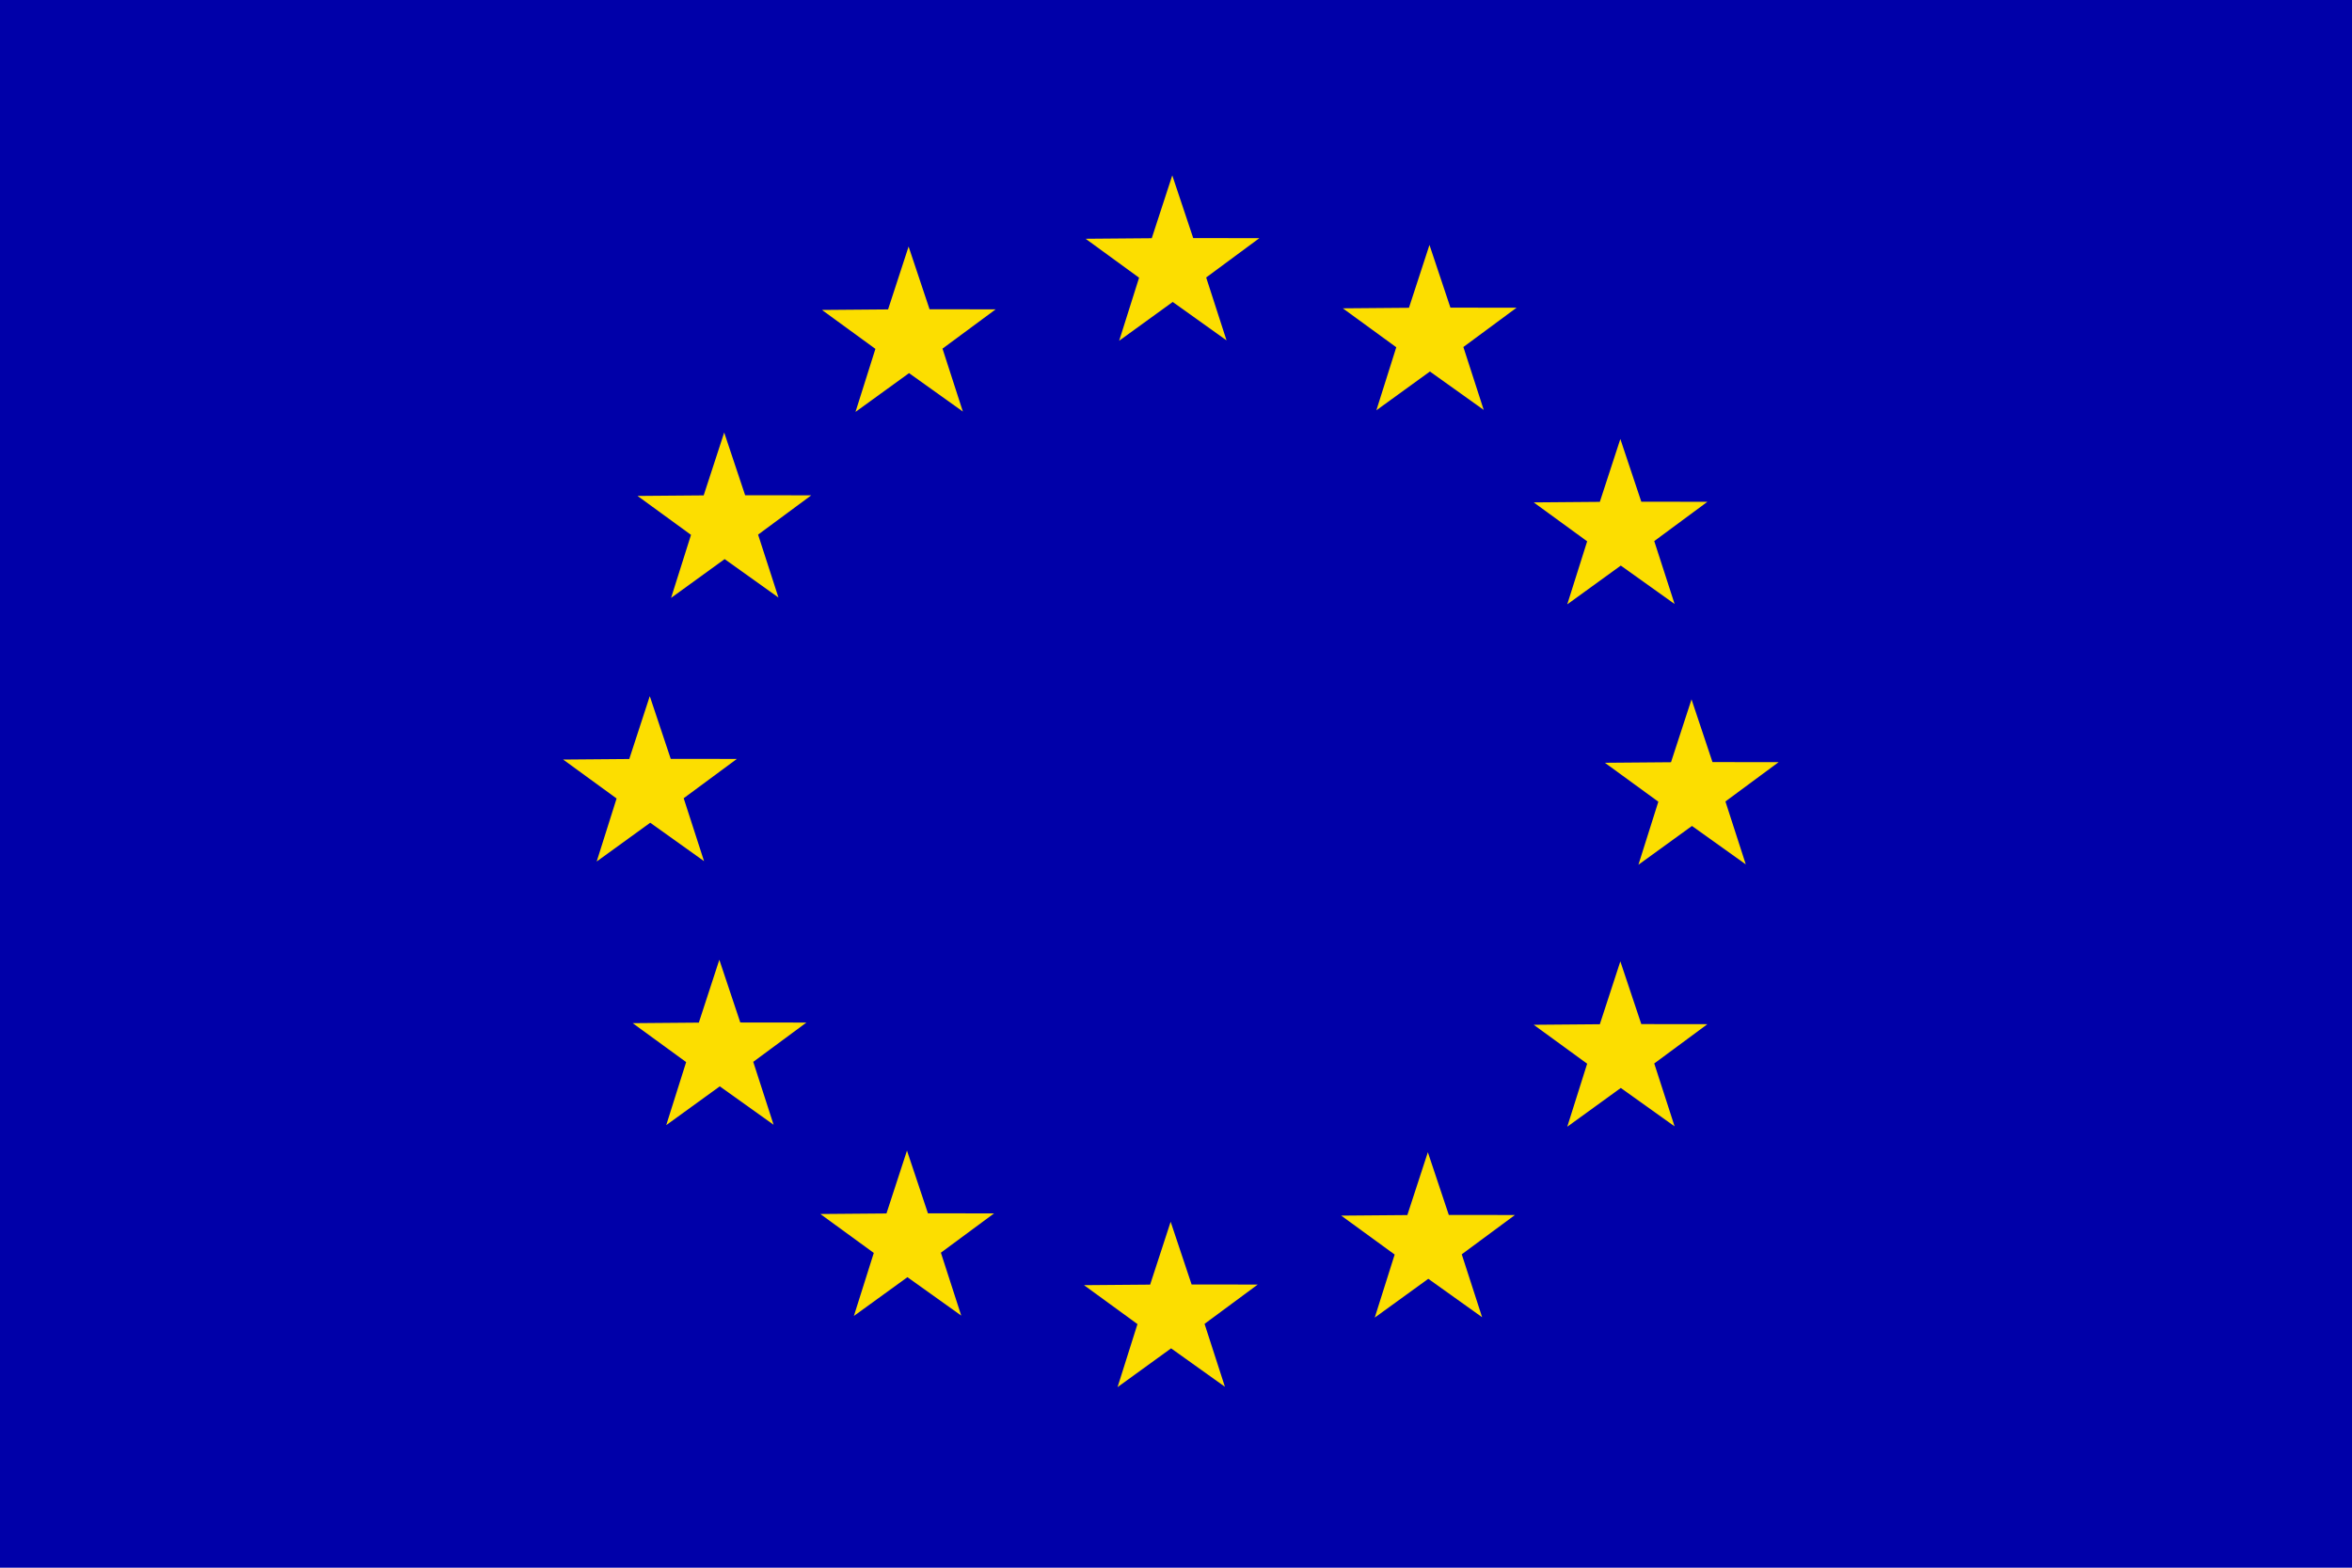
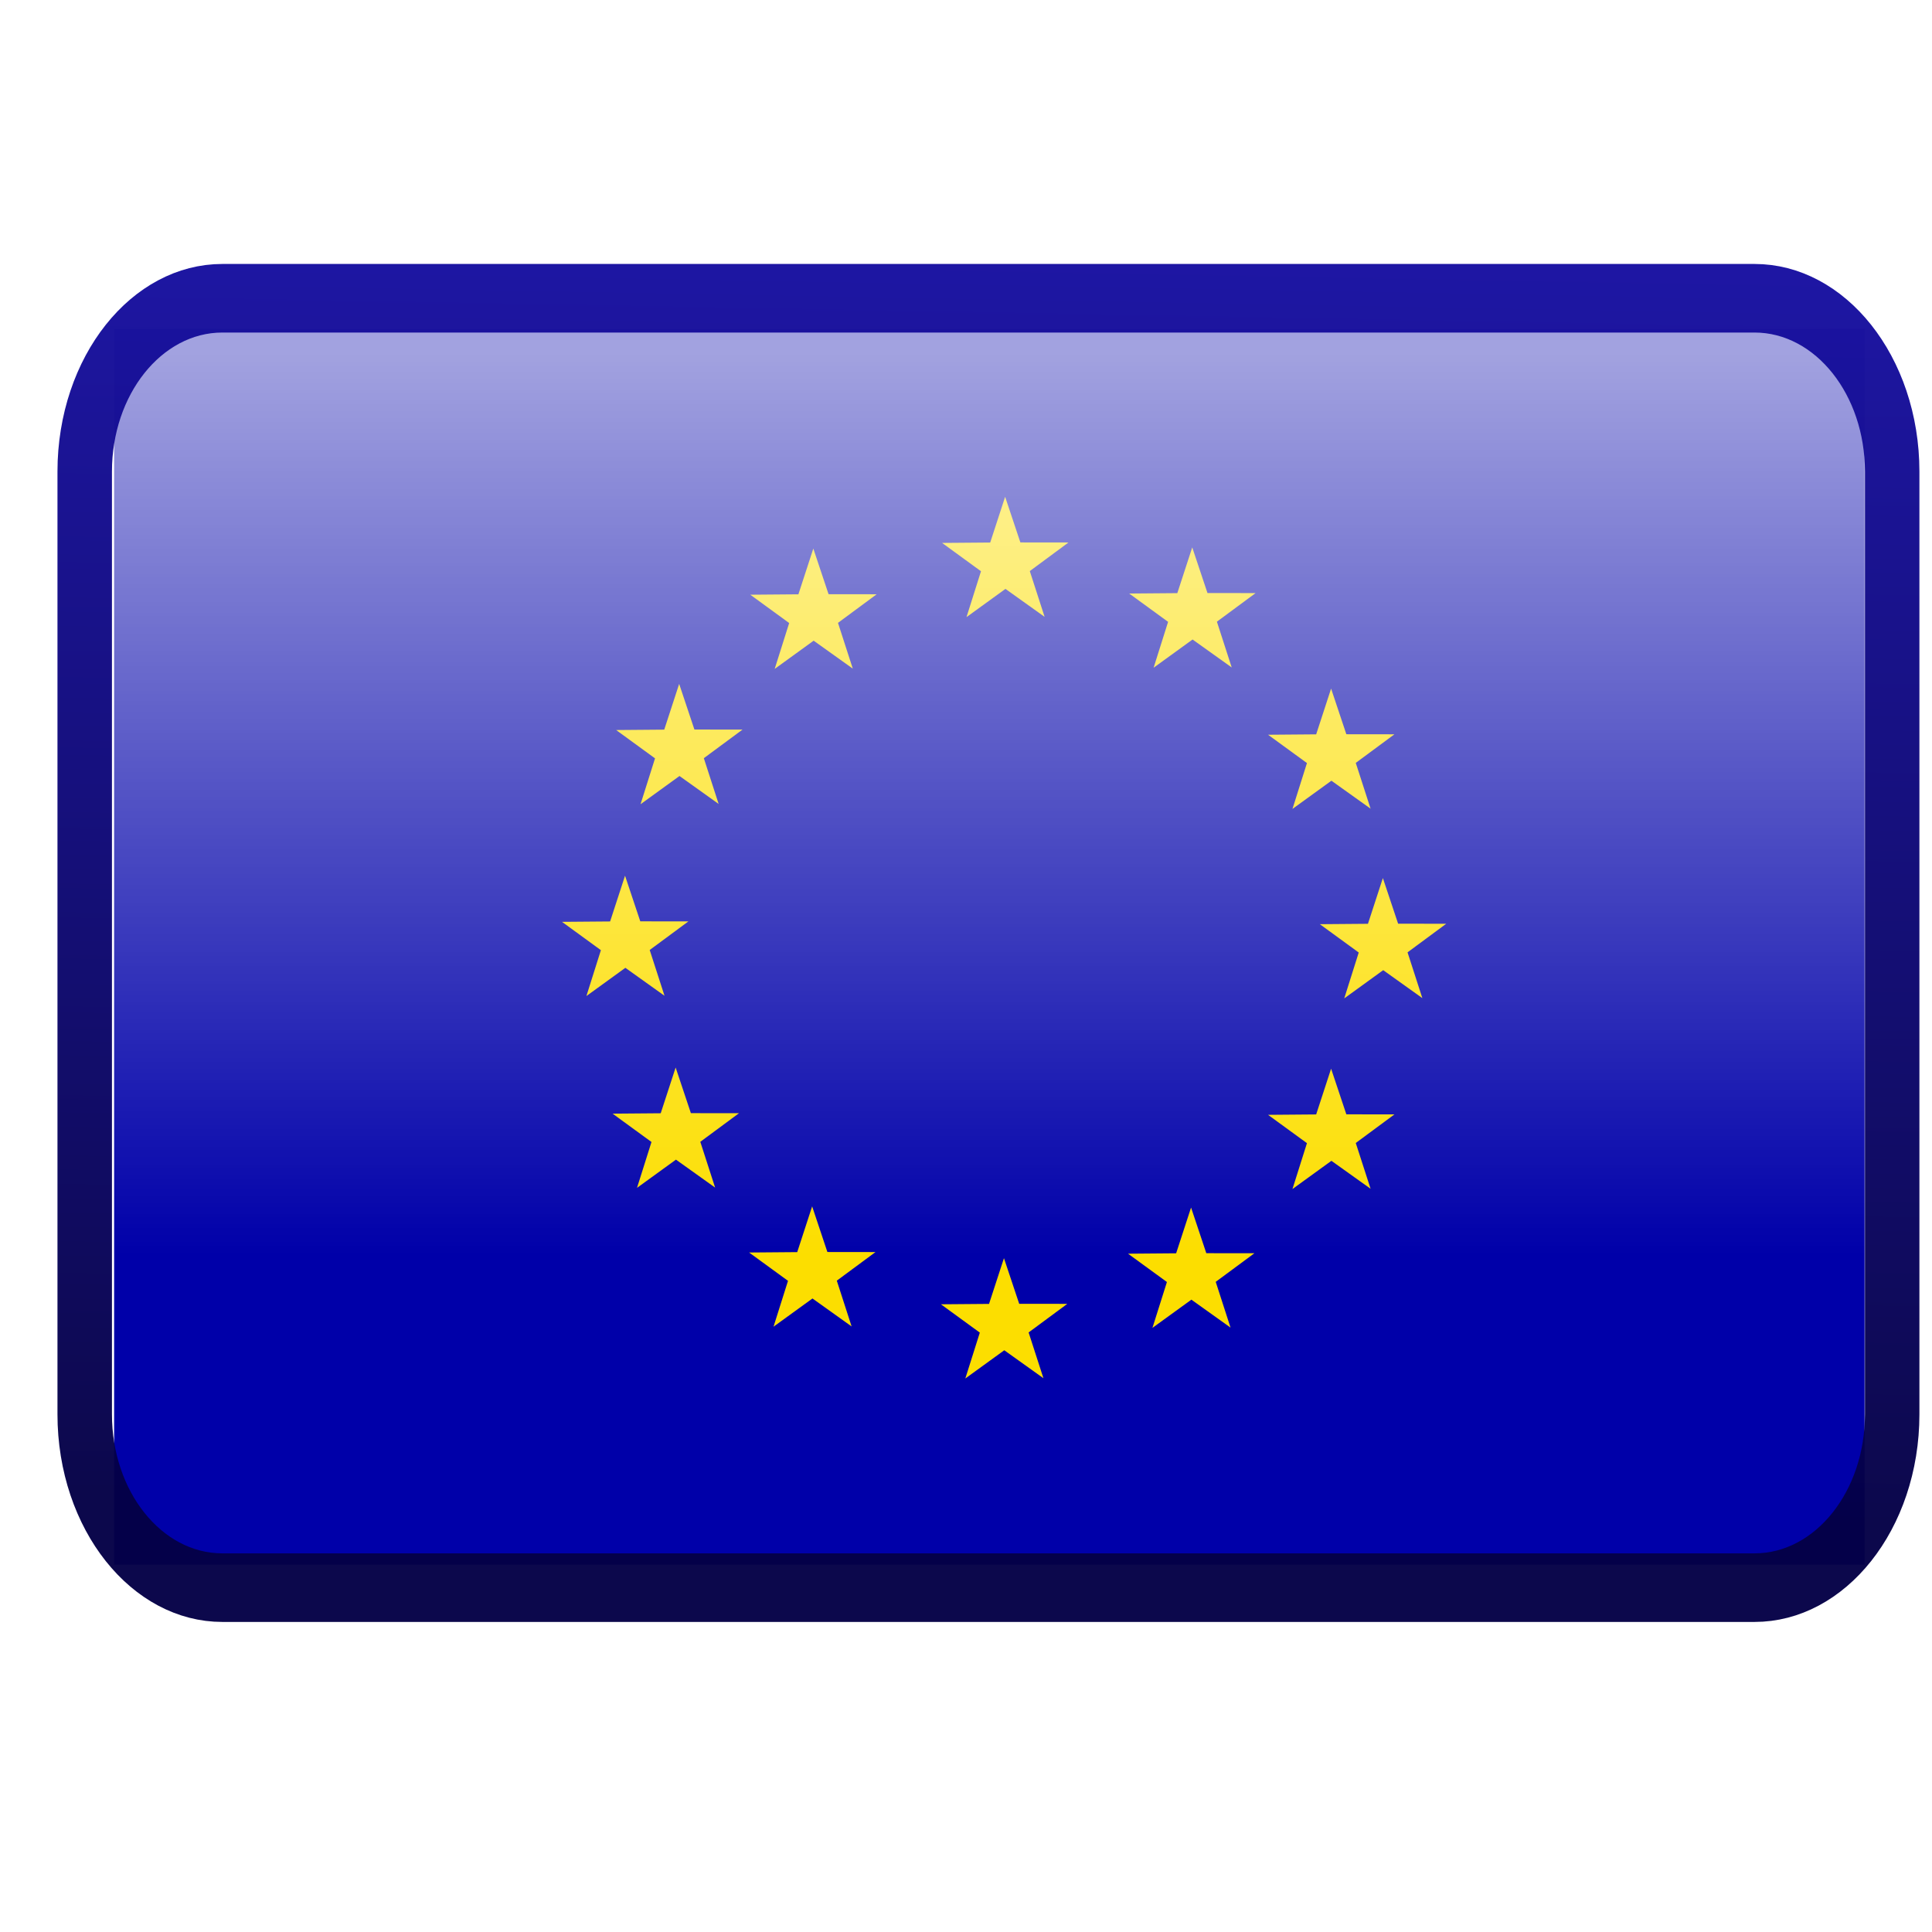
- <svg xmlns="http://www.w3.org/2000/svg" height="708.661" id="svg378" version="1" width="1062.99" x="0" y="0">
-   <defs id="defs380" />
-   <rect height="708.661" id="rect171" style="font-size:12;fill:#0000a9;fill-rule:evenodd;stroke-width:1pt;" width="1062.99" x="0" y="0" />
-   <polygon id="polygon147" points="266.186,534.45 255.778,527.018 245.421,534.523 249.273,522.327 238.935,514.796 251.725,514.691 255.692,502.532 259.744,514.663 272.534,514.679 262.249,522.281 266.186,534.45 " style="font-size:12;fill:#fcde00;fill-rule:evenodd;stroke-width:0.524;" transform="matrix(2.33688,0,0,2.33688,-67.7124,-1095.08)" />
-   <polygon id="polygon160" points="266.186,534.45 255.778,527.018 245.421,534.523 249.273,522.327 238.935,514.796 251.725,514.691 255.692,502.532 259.744,514.663 272.534,514.679 262.249,522.281 266.186,534.45 " style="font-size:12;fill:#fcde00;fill-rule:evenodd;stroke-width:0.524;" transform="matrix(2.33688,0,0,2.33688,-186.879,-1062.91)" />
-   <polygon id="polygon161" points="266.186,534.45 255.778,527.018 245.421,534.523 249.273,522.327 238.935,514.796 251.725,514.691 255.692,502.532 259.744,514.663 272.534,514.679 262.249,522.281 266.186,534.45 " style="font-size:12;fill:#fcde00;fill-rule:evenodd;stroke-width:0.524;" transform="matrix(2.33688,0,0,2.33688,48.5295,-1063.64)" />
-   <polygon id="polygon162" points="266.186,534.45 255.778,527.018 245.421,534.523 249.273,522.327 238.935,514.796 251.725,514.691 255.692,502.532 259.744,514.663 272.534,514.679 262.249,522.281 266.186,534.45 " style="font-size:12;fill:#fcde00;fill-rule:evenodd;stroke-width:0.524;" transform="matrix(2.33688,0,0,2.33688,134.797,-975.914)" />
-   <polygon id="polygon163" points="266.186,534.45 255.778,527.018 245.421,534.523 249.273,522.327 238.935,514.796 251.725,514.691 255.692,502.532 259.744,514.663 272.534,514.679 262.249,522.281 266.186,534.45 " style="font-size:12;fill:#fcde00;fill-rule:evenodd;stroke-width:0.524;" transform="matrix(2.33688,0,0,2.33688,166.965,-858.21)" />
-   <polygon id="polygon164" points="266.186,534.45 255.778,527.018 245.421,534.523 249.273,522.327 238.935,514.796 251.725,514.691 255.692,502.532 259.744,514.663 272.534,514.679 262.249,522.281 266.186,534.45 " style="font-size:12;fill:#fcde00;fill-rule:evenodd;stroke-width:0.524;" transform="matrix(2.33688,0,0,2.33688,134.797,-739.774)" />
-   <polygon id="polygon165" points="266.186,534.45 255.778,527.018 245.421,534.523 249.273,522.327 238.935,514.796 251.725,514.691 255.692,502.532 259.744,514.663 272.534,514.679 262.249,522.281 266.186,534.45 " style="font-size:12;fill:#fcde00;fill-rule:evenodd;stroke-width:0.524;" transform="matrix(2.33688,0,0,2.33688,47.798,-653.507)" />
-   <polygon id="polygon166" points="266.186,534.45 255.778,527.018 245.421,534.523 249.273,522.327 238.935,514.796 251.725,514.691 255.692,502.532 259.744,514.663 272.534,514.679 262.249,522.281 266.186,534.45 " style="font-size:12;fill:#fcde00;fill-rule:evenodd;stroke-width:0.524;" transform="matrix(2.33688,0,0,2.33688,-68.4439,-622.07)" />
-   <polygon id="polygon167" points="266.186,534.45 255.778,527.018 245.421,534.523 249.273,522.327 238.935,514.796 251.725,514.691 255.692,502.532 259.744,514.663 272.534,514.679 262.249,522.281 266.186,534.45 " style="font-size:12;fill:#fcde00;fill-rule:evenodd;stroke-width:0.524;" transform="matrix(2.33688,0,0,2.33688,-187.61,-654.238)" />
-   <polygon id="polygon168" points="266.186,534.45 255.778,527.018 245.421,534.523 249.273,522.327 238.935,514.796 251.725,514.691 255.692,502.532 259.744,514.663 272.534,514.679 262.249,522.281 266.186,534.45 " style="font-size:12;fill:#fcde00;fill-rule:evenodd;stroke-width:0.524;" transform="matrix(2.33688,0,0,2.33688,-272.416,-740.505)" />
-   <polygon id="polygon169" points="266.186,534.45 255.778,527.018 245.421,534.523 249.273,522.327 238.935,514.796 251.725,514.691 255.692,502.532 259.744,514.663 272.534,514.679 262.249,522.281 266.186,534.45 " style="font-size:12;fill:#fcde00;fill-rule:evenodd;stroke-width:0.524;" transform="matrix(2.33688,0,0,2.33688,-303.852,-859.671)" />
-   <polygon id="polygon170" points="266.186,534.45 255.778,527.018 245.421,534.523 249.273,522.327 238.935,514.796 251.725,514.691 255.692,502.532 259.744,514.663 272.534,514.679 262.249,522.281 266.186,534.45 " style="font-size:12;fill:#fcde00;fill-rule:evenodd;stroke-width:0.524;" transform="matrix(2.33688,0,0,2.33688,-270.222,-978.838)" />
+ <svg xmlns="http://www.w3.org/2000/svg" xmlns:xlink="http://www.w3.org/1999/xlink" width="48px" height="48px" id="svg1256" version="1.1">
+   <defs id="defs3">
+     <linearGradient id="linearGradient4291">
+       <stop style="stop-color:#ffffff;stop-opacity:1;" offset="0" id="stop4293" />
+       <stop style="stop-color:#ffffff;stop-opacity:0;" offset="1" id="stop4295" />
+     </linearGradient>
+     <linearGradient id="linearGradient4839">
+       <stop style="stop-color:#072e11;stop-opacity:1;" offset="0" id="stop4841" />
+       <stop id="stop4873" offset="0.5" style="stop-color:#232f26;stop-opacity:0.498;" />
+       <stop style="stop-color:#256437;stop-opacity:0;" offset="1" id="stop4843" />
+     </linearGradient>
+     <linearGradient id="linearGradient4823">
+       <stop style="stop-color:#ffffff;stop-opacity:1;" offset="0" id="stop4825" />
+       <stop style="stop-color:#000000;stop-opacity:0;" offset="1" id="stop4827" />
+     </linearGradient>
+     <linearGradient id="linearGradient4093">
+       <stop id="stop4095" offset="0" style="stop-color:#1c13bc;stop-opacity:1;" />
+       <stop id="stop4097" offset="1" style="stop-color:#040046;stop-opacity:1;" />
+     </linearGradient>
+     <linearGradient id="linearGradient4087">
+       <stop style="stop-color:#9b0e16;stop-opacity:1;" offset="0" id="stop4089" />
+       <stop style="stop-color:#547299;stop-opacity:1;" offset="1" id="stop4091" />
+     </linearGradient>
+     <linearGradient id="linearGradient4081">
+       <stop id="stop4083" offset="0" style="stop-color:#9b0e16;stop-opacity:1;" />
+       <stop id="stop4085" offset="1" style="stop-color:#547299;stop-opacity:1;" />
+     </linearGradient>
+     <linearGradient id="linearGradient4075">
+       <stop style="stop-color:#9b0e16;stop-opacity:1;" offset="0" id="stop4077" />
+       <stop style="stop-color:#547299;stop-opacity:1;" offset="1" id="stop4079" />
+     </linearGradient>
+     <linearGradient id="linearGradient4069">
+       <stop id="stop4071" offset="0" style="stop-color:#9b0e16;stop-opacity:1;" />
+       <stop id="stop4073" offset="1" style="stop-color:#547299;stop-opacity:1;" />
+     </linearGradient>
+     <linearGradient id="linearGradient5060">
+       <stop style="stop-color:black;stop-opacity:1;" offset="0" id="stop5062" />
+       <stop style="stop-color:black;stop-opacity:0;" offset="1" id="stop5064" />
+     </linearGradient>
+     <linearGradient id="linearGradient5048">
+       <stop style="stop-color:black;stop-opacity:0;" offset="0" id="stop5050" />
+       <stop id="stop5056" offset="0.5" style="stop-color:black;stop-opacity:1;" />
+       <stop style="stop-color:black;stop-opacity:0;" offset="1" id="stop5052" />
+     </linearGradient>
+     <linearGradient id="linearGradient12512">
+       <stop style="stop-color:#ffffff;stop-opacity:1;" offset="0" id="stop12513" />
+       <stop style="stop-color:#fff520;stop-opacity:0.891;" offset="0.5" id="stop12517" />
+       <stop style="stop-color:#fff300;stop-opacity:0;" offset="1" id="stop12514" />
+     </linearGradient>
+     <radialGradient xlink:href="#linearGradient12512" id="radialGradient278" gradientUnits="userSpaceOnUse" cx="55" cy="125" fx="55" fy="125" r="14.375" />
+     <linearGradient id="linearGradient2116">
+       <stop style="stop-color:#ffffff;stop-opacity:1;" offset="0" id="stop2118" />
+       <stop style="stop-color:#ffffff;stop-opacity:0;" offset="1" id="stop2120" />
+     </linearGradient>
+     <linearGradient id="linearGradient2094">
+       <stop style="stop-color:#d6e3f0;stop-opacity:1;" offset="0" id="stop2096" />
+       <stop style="stop-color:#95b1cf;stop-opacity:1;" offset="1" id="stop2098" />
+     </linearGradient>
+     <linearGradient id="linearGradient2803">
+       <stop id="stop2805" offset="0" style="stop-color:#ffffff;stop-opacity:1;" />
+       <stop id="stop2807" offset="1" style="stop-color:#cbcbcb;stop-opacity:1;" />
+     </linearGradient>
+     <linearGradient id="linearGradient2795">
+       <stop id="stop2797" offset="0" style="stop-color:#000000;stop-opacity:0.069;" />
+       <stop id="stop2799" offset="1" style="stop-color:#ffffff;stop-opacity:1;" />
+     </linearGradient>
+     <linearGradient gradientUnits="userSpaceOnUse" y2="4.953" x2="41.219" y1="4.953" x1="35.433" gradientTransform="matrix(0.1821454,0,0,2.695248,9.513483,15.69729)" id="linearGradient2801" xlink:href="#linearGradient2795" />
+     <linearGradient gradientUnits="userSpaceOnUse" y2="84.287" x2="10.22" y1="93.338" x1="10.496" gradientTransform="matrix(1.622631,0,0,0.316809,9.106287,14.95353)" id="linearGradient2813" xlink:href="#linearGradient2803" />
+     <linearGradient xlink:href="#linearGradient2094" id="linearGradient2100" gradientTransform="matrix(0.6868102,0,0,0.7369206,9.106287,15.1708)" x1="6.587" y1="22.133" x2="14.511" y2="22.133" gradientUnits="userSpaceOnUse" />
+     <linearGradient xlink:href="#linearGradient2116" id="linearGradient2112" gradientTransform="matrix(0.7353427,0,0,0.6862489,8.389179,15.00245)" x1="73.362" y1="26.652" x2="-2.758" y2="21.27" gradientUnits="userSpaceOnUse" />
+     <radialGradient xlink:href="#linearGradient5060" id="radialGradient5013" gradientUnits="userSpaceOnUse" cx="605.714" cy="486.648" fx="605.714" fy="486.648" r="117.143" gradientTransform="matrix(2.774389,0,0,1.969706,-1891.633,-872.8854)" />
+     <linearGradient xlink:href="#linearGradient5048" id="linearGradient5016" gradientUnits="userSpaceOnUse" x1="302.857" y1="366.648" x2="302.857" y2="609.505" gradientTransform="matrix(2.774389,0,0,1.969706,-1892.179,-872.8854)" />
+     <radialGradient xlink:href="#linearGradient5060" id="radialGradient5020" gradientUnits="userSpaceOnUse" gradientTransform="matrix(-2.774389,0,0,1.969706,112.7623,-872.8854)" cx="605.714" cy="486.648" fx="605.714" fy="486.648" r="117.143" />
+     <linearGradient xlink:href="#linearGradient5048" id="linearGradient5027" gradientUnits="userSpaceOnUse" gradientTransform="matrix(2.774389,0,0,1.969706,-1892.179,-872.8854)" x1="302.857" y1="366.648" x2="302.857" y2="609.505" />
+     <radialGradient xlink:href="#linearGradient5060" id="radialGradient5029" gradientUnits="userSpaceOnUse" gradientTransform="matrix(2.774389,0,0,1.969706,-1891.633,-872.8854)" cx="605.714" cy="486.648" fx="605.714" fy="486.648" r="117.143" />
+     <radialGradient xlink:href="#linearGradient5060" id="radialGradient5031" gradientUnits="userSpaceOnUse" gradientTransform="matrix(-2.774389,0,0,1.969706,112.7623,-872.8854)" cx="605.714" cy="486.648" fx="605.714" fy="486.648" r="117.143" />
+     <linearGradient xlink:href="#linearGradient6901" id="linearGradient6907" x1="14.752" y1="15.868" x2="8.895" y2="16.743" gradientUnits="userSpaceOnUse" />
+     <linearGradient id="linearGradient6901">
+       <stop style="stop-color:#3465a4;stop-opacity:1;" offset="0" id="stop6903" />
+       <stop style="stop-color:#3465a4;stop-opacity:0;" offset="1" id="stop6905" />
+     </linearGradient>
+     <linearGradient xlink:href="#linearGradient6925" id="linearGradient6931" x1="12.25" y1="18.25" x2="7" y2="21.118" gradientUnits="userSpaceOnUse" />
+     <linearGradient id="linearGradient6925">
+       <stop style="stop-color:#204a87;stop-opacity:1;" offset="0" id="stop6927" />
+       <stop style="stop-color:#204a87;stop-opacity:0;" offset="1" id="stop6929" />
+     </linearGradient>
+     <linearGradient gradientTransform="translate(-22.45159,4.907957)" y2="16.743" x2="8.895" y1="15.868" x1="14.752" gradientUnits="userSpaceOnUse" id="linearGradient3116" xlink:href="#linearGradient6901" />
+     <linearGradient gradientTransform="translate(-22.45159,4.907957)" y2="21.118" x2="7" y1="18.25" x1="12.25" gradientUnits="userSpaceOnUse" id="linearGradient3118" xlink:href="#linearGradient6925" />
+     <radialGradient xlink:href="#linearGradient4991" id="radialGradient4997" cx="23.447" cy="6.458" fx="23.447" fy="6.458" r="19.062" gradientTransform="matrix(-1.314471,-0.01006312,-0.01022964,1.336221,43.54685,-7.372081)" gradientUnits="userSpaceOnUse" />
+     <linearGradient id="linearGradient4991">
+       <stop style="stop-color:#31cf29;stop-opacity:1;" offset="0" id="stop4993" />
+       <stop style="stop-color:#ffffff;stop-opacity:0;" offset="1" id="stop4995" />
+     </linearGradient>
+     <linearGradient xlink:href="#linearGradient2187" id="linearGradient1764" gradientUnits="userSpaceOnUse" gradientTransform="matrix(0.914114,0,0,0.914114,-6.542927,-5.169096)" x1="33.06" y1="27.394" x2="12.624" y2="12.584" />
+     <linearGradient id="linearGradient2187">
+       <stop id="stop2189" offset="0" style="stop-color:#ffffff;stop-opacity:1;" />
+       <stop id="stop2191" offset="1" style="stop-color:#ffffff;stop-opacity:0;" />
+     </linearGradient>
+     <linearGradient xlink:href="#linearGradient6901-9" id="linearGradient6907-9" x1="14.752" y1="15.868" x2="8.895" y2="16.743" gradientUnits="userSpaceOnUse" gradientTransform="translate(-35.875,-0.875)" />
+     <linearGradient id="linearGradient6901-9">
+       <stop style="stop-color:#4fc25f;stop-opacity:1;" offset="0" id="stop6903-7" />
+       <stop style="stop-color:#3465a4;stop-opacity:0;" offset="1" id="stop6905-6" />
+     </linearGradient>
+     <linearGradient xlink:href="#linearGradient6925-2" id="linearGradient6931-8" x1="12.25" y1="18.25" x2="7" y2="21.118" gradientUnits="userSpaceOnUse" gradientTransform="translate(-35.875,-0.875)" />
+     <linearGradient id="linearGradient6925-2">
+       <stop style="stop-color:#288720;stop-opacity:1;" offset="0" id="stop6927-9" />
+       <stop style="stop-color:#204a87;stop-opacity:0;" offset="1" id="stop6929-3" />
+     </linearGradient>
+     <linearGradient y2="16.743" x2="8.895" y1="15.868" x1="14.752" gradientTransform="translate(-2.674229,-2.462194)" gradientUnits="userSpaceOnUse" id="linearGradient3149" xlink:href="#linearGradient6901-9" />
+     <linearGradient y2="21.118" x2="7" y1="18.25" x1="12.25" gradientTransform="translate(-2.674229,-2.462194)" gradientUnits="userSpaceOnUse" id="linearGradient3151" xlink:href="#linearGradient6925-2" />
+     <linearGradient xlink:href="#linearGradient6901-9" id="linearGradient3191" gradientUnits="userSpaceOnUse" gradientTransform="matrix(0.7684086,0,0,0.7929616,6.443235,-2.07184)" x1="14.752" y1="15.868" x2="8.895" y2="16.743" />
+     <linearGradient xlink:href="#linearGradient6925-2" id="linearGradient3193" gradientUnits="userSpaceOnUse" gradientTransform="matrix(0.7684086,0,0,0.7929616,6.443235,-2.07184)" x1="12.25" y1="18.25" x2="7" y2="21.118" />
+     <linearGradient xlink:href="#linearGradient2187" id="linearGradient3195" gradientUnits="userSpaceOnUse" gradientTransform="matrix(0.702413,0,0,0.7248573,3.470494,-4.21831)" x1="33.06" y1="27.394" x2="12.624" y2="12.584" />
+     <radialGradient xlink:href="#linearGradient4991" id="radialGradient3197" gradientUnits="userSpaceOnUse" gradientTransform="matrix(-1.010051,-0.00797967,-0.00786054,1.059572,41.95991,-5.965192)" cx="23.447" cy="6.458" fx="23.447" fy="6.458" r="19.062" />
+     <linearGradient xlink:href="#linearGradient5048" id="linearGradient4031" gradientUnits="userSpaceOnUse" gradientTransform="matrix(2.774389,0,0,1.969706,-1892.179,-872.8854)" x1="302.857" y1="366.648" x2="302.857" y2="609.505" />
+     <radialGradient xlink:href="#linearGradient5060" id="radialGradient4033" gradientUnits="userSpaceOnUse" gradientTransform="matrix(2.774389,0,0,1.969706,-1891.633,-872.8854)" cx="605.714" cy="486.648" fx="605.714" fy="486.648" r="117.143" />
+     <radialGradient xlink:href="#linearGradient5060" id="radialGradient4035" gradientUnits="userSpaceOnUse" gradientTransform="matrix(-2.774389,0,0,1.969706,112.7623,-872.8854)" cx="605.714" cy="486.648" fx="605.714" fy="486.648" r="117.143" />
+     <linearGradient xlink:href="#linearGradient2803" id="linearGradient3074" gradientUnits="userSpaceOnUse" gradientTransform="matrix(1.622631,0,0,0.316809,9.106287,14.95353)" x1="10.496" y1="93.338" x2="10.22" y2="84.287" />
+     <linearGradient xlink:href="#linearGradient2094" id="linearGradient3076" gradientUnits="userSpaceOnUse" gradientTransform="matrix(0.6868102,0,0,0.7369206,9.106287,15.1708)" x1="6.587" y1="22.133" x2="14.511" y2="22.133" />
+     <linearGradient xlink:href="#linearGradient2795" id="linearGradient3078" gradientUnits="userSpaceOnUse" gradientTransform="matrix(0.1821454,0,0,2.695248,9.513483,15.69729)" x1="35.433" y1="4.953" x2="41.219" y2="4.953" />
+     <linearGradient xlink:href="#linearGradient2116" id="linearGradient3080" gradientUnits="userSpaceOnUse" gradientTransform="matrix(0.7353427,0,0,0.6862489,8.389179,15.00245)" x1="73.362" y1="26.652" x2="-2.758" y2="21.27" />
+     <linearGradient id="linearGradient5048-3">
+       <stop style="stop-color:black;stop-opacity:0;" offset="0" id="stop5050-9" />
+       <stop id="stop5056-6" offset="0.5" style="stop-color:black;stop-opacity:1;" />
+       <stop style="stop-color:black;stop-opacity:0;" offset="1" id="stop5052-0" />
+     </linearGradient>
+     <linearGradient id="linearGradient2803-1">
+       <stop id="stop2805-0" offset="0" style="stop-color:#ffffff;stop-opacity:1;" />
+       <stop id="stop2807-6" offset="1" style="stop-color:#cbcbcb;stop-opacity:1;" />
+     </linearGradient>
+     <linearGradient id="linearGradient2094-0">
+       <stop style="stop-color:#d6e3f0;stop-opacity:1;" offset="0" id="stop2096-4" />
+       <stop style="stop-color:#95b1cf;stop-opacity:1;" offset="1" id="stop2098-1" />
+     </linearGradient>
+     <linearGradient id="linearGradient2795-7">
+       <stop id="stop2797-6" offset="0" style="stop-color:#000000;stop-opacity:0.069;" />
+       <stop id="stop2799-2" offset="1" style="stop-color:#ffffff;stop-opacity:1;" />
+     </linearGradient>
+     <linearGradient xlink:href="#linearGradient2116-4" id="linearGradient3849" gradientUnits="userSpaceOnUse" gradientTransform="matrix(1.025428,0,0,0.9111592,1.237437,3.144542)" x1="73.362" y1="26.652" x2="-2.758" y2="21.27" />
+     <linearGradient id="linearGradient2116-4">
+       <stop style="stop-color:#ffffff;stop-opacity:1;" offset="0" id="stop2118-0" />
+       <stop style="stop-color:#ffffff;stop-opacity:0;" offset="1" id="stop2120-1" />
+     </linearGradient>
+     <linearGradient xlink:href="#linearGradient6901-9" id="linearGradient3172" gradientUnits="userSpaceOnUse" gradientTransform="matrix(0.7684086,0,0,0.7929616,6.443235,-2.07184)" x1="14.752" y1="15.868" x2="8.895" y2="16.743" />
+     <linearGradient xlink:href="#linearGradient6925-2" id="linearGradient3174" gradientUnits="userSpaceOnUse" gradientTransform="matrix(0.7684086,0,0,0.7929616,6.443235,-2.07184)" x1="12.25" y1="18.25" x2="7" y2="21.118" />
+     <linearGradient xlink:href="#linearGradient2187" id="linearGradient3176" gradientUnits="userSpaceOnUse" gradientTransform="matrix(0.702413,0,0,0.7248573,3.470494,-4.21831)" x1="33.06" y1="27.394" x2="12.624" y2="12.584" />
+     <radialGradient xlink:href="#linearGradient4991" id="radialGradient3178" gradientUnits="userSpaceOnUse" gradientTransform="matrix(-1.010051,-0.00797967,-0.00786054,1.059572,41.95991,-5.965192)" cx="23.447" cy="6.458" fx="23.447" fy="6.458" r="19.062" />
+     <linearGradient xlink:href="#linearGradient6901-9" id="linearGradient3186" gradientUnits="userSpaceOnUse" gradientTransform="matrix(0.7684086,0,0,0.7929616,6.443235,-2.07184)" x1="14.752" y1="15.868" x2="8.895" y2="16.743" />
+     <linearGradient xlink:href="#linearGradient6925-2" id="linearGradient3188" gradientUnits="userSpaceOnUse" gradientTransform="matrix(0.7684086,0,0,0.7929616,6.443235,-2.07184)" x1="12.25" y1="18.25" x2="7" y2="21.118" />
+     <linearGradient xlink:href="#linearGradient2187" id="linearGradient3190" gradientUnits="userSpaceOnUse" gradientTransform="matrix(0.702413,0,0,0.7248573,3.470494,-4.21831)" x1="33.06" y1="27.394" x2="12.624" y2="12.584" />
+     <radialGradient xlink:href="#linearGradient4991" id="radialGradient3192" gradientUnits="userSpaceOnUse" gradientTransform="matrix(-1.010051,-0.00797967,-0.00786054,1.059572,41.95991,-5.965192)" cx="23.447" cy="6.458" fx="23.447" fy="6.458" r="19.062" />
+     <linearGradient xlink:href="#linearGradient6901-9" id="linearGradient3198" gradientUnits="userSpaceOnUse" gradientTransform="matrix(0.7684086,0,0,0.7929616,6.443235,-2.07184)" x1="14.752" y1="15.868" x2="8.895" y2="16.743" />
+     <linearGradient xlink:href="#linearGradient6925-2" id="linearGradient3200" gradientUnits="userSpaceOnUse" gradientTransform="matrix(0.7684086,0,0,0.7929616,6.443235,-2.07184)" x1="12.25" y1="18.25" x2="7" y2="21.118" />
+     <linearGradient xlink:href="#linearGradient2187" id="linearGradient3202" gradientUnits="userSpaceOnUse" gradientTransform="matrix(0.702413,0,0,0.7248573,3.470494,-4.21831)" x1="33.06" y1="27.394" x2="12.624" y2="12.584" />
+     <radialGradient xlink:href="#linearGradient4991" id="radialGradient3204" gradientUnits="userSpaceOnUse" gradientTransform="matrix(-1.010051,-0.00797967,-0.00786054,1.059572,41.95991,-5.965192)" cx="23.447" cy="6.458" fx="23.447" fy="6.458" r="19.062" />
+     <radialGradient xlink:href="#linearGradient4991" id="radialGradient3207" gradientUnits="userSpaceOnUse" gradientTransform="matrix(-2.115223,-0.01671082,-0.01646134,2.218929,3.589472,-19.36826)" cx="23.447" cy="6.458" fx="23.447" fy="6.458" r="19.062" />
+     <linearGradient xlink:href="#linearGradient2187" id="linearGradient3210" gradientUnits="userSpaceOnUse" gradientTransform="matrix(1.470976,0,0,1.517978,-77.01409,-15.70999)" x1="33.06" y1="27.394" x2="12.624" y2="12.584" />
+     <linearGradient xlink:href="#linearGradient6901-9" id="linearGradient3213" gradientUnits="userSpaceOnUse" gradientTransform="matrix(1.609182,0,0,1.6606,-70.78865,-11.2149)" x1="14.752" y1="15.868" x2="8.895" y2="16.743" />
+     <linearGradient xlink:href="#linearGradient6925-2" id="linearGradient3215" gradientUnits="userSpaceOnUse" gradientTransform="matrix(1.609182,0,0,1.6606,-70.78865,-11.2149)" x1="12.25" y1="18.25" x2="7" y2="21.118" />
+     <linearGradient xlink:href="#linearGradient2846" id="linearGradient2730" gradientUnits="userSpaceOnUse" gradientTransform="matrix(-1,0,0,1,48.18409,0)" x1="27.366" y1="26.58" x2="31.336" y2="30.558" />
+     <linearGradient id="linearGradient2846">
+       <stop style="stop-color:#8a8a8a;stop-opacity:1;" offset="0" id="stop2848" />
+       <stop style="stop-color:#484848;stop-opacity:1;" offset="1" id="stop2850" />
+     </linearGradient>
+     <linearGradient xlink:href="#linearGradient4440" id="linearGradient2732" gradientUnits="userSpaceOnUse" gradientTransform="matrix(-1.334593,0,0,1.291292,55.15793,-7.460658)" x1="30.656" y1="34" x2="33.219" y2="31.062" />
+     <linearGradient id="linearGradient4440">
+       <stop id="stop4442" offset="0" style="stop-color:#7d7d7d;stop-opacity:1;" />
+       <stop style="stop-color:#b1b1b1;stop-opacity:1;" offset="0.5" id="stop4448" />
+       <stop id="stop4444" offset="1" style="stop-color:#686868;stop-opacity:1;" />
+     </linearGradient>
+     <linearGradient xlink:href="#linearGradient2366" id="linearGradient2734" gradientUnits="userSpaceOnUse" gradientTransform="matrix(-1,0,0,1,44.17827,0)" x1="18.293" y1="13.602" x2="17.501" y2="25.743" />
+     <linearGradient id="linearGradient2366">
+       <stop style="stop-color:#ffffff;stop-opacity:1;" offset="0" id="stop2368" />
+       <stop id="stop2374" offset="0.5" style="stop-color:#ffffff;stop-opacity:0.219;" />
+       <stop style="stop-color:#ffffff;stop-opacity:1;" offset="1" id="stop2370" />
+     </linearGradient>
+     <radialGradient xlink:href="#linearGradient4454" id="radialGradient2736" gradientUnits="userSpaceOnUse" gradientTransform="matrix(-1,0,0,1,43.352,0)" cx="18.241" cy="21.818" fx="18.241" fy="21.818" r="8.309" />
+     <linearGradient id="linearGradient4454">
+       <stop id="stop4456" offset="0" style="stop-color:#729fcf;stop-opacity:0.208;" />
+       <stop id="stop4458" offset="1" style="stop-color:#729fcf;stop-opacity:0.676;" />
+     </linearGradient>
+     <radialGradient xlink:href="#linearGradient4467" id="radialGradient2738" gradientUnits="userSpaceOnUse" gradientTransform="matrix(2.592963,0,0,2.252104,-25.05976,-18.941)" cx="15.414" cy="13.078" fx="15.414" fy="13.078" r="6.656" />
+     <linearGradient id="linearGradient4467">
+       <stop id="stop4469" offset="0" style="stop-color:#ffffff;stop-opacity:1;" />
+       <stop id="stop4471" offset="1" style="stop-color:#ffffff;stop-opacity:0.248;" />
+     </linearGradient>
+     <radialGradient r="6.656" fy="13.078" fx="15.414" cy="13.078" cx="15.414" gradientTransform="matrix(2.592963,0,0,2.252104,-25.05976,-18.941)" gradientUnits="userSpaceOnUse" id="radialGradient3160" xlink:href="#linearGradient4467" />
+     <linearGradient id="linearGradient2590">
+       <stop style="stop-color:#7ecc95;stop-opacity:1;" offset="0" id="stop2592" />
+       <stop style="stop-color:#ffffff;stop-opacity:0;" offset="1" id="stop2594" />
+     </linearGradient>
+     <linearGradient id="linearGradient5897">
+       <stop style="stop-color:#ff0000;stop-opacity:0;" offset="0" id="stop5899" />
+       <stop id="stop5905" offset="0.5" style="stop-color:#000000;stop-opacity:0.567;" />
+       <stop style="stop-color:#000000;stop-opacity:0;" offset="1" id="stop5901" />
+     </linearGradient>
+     <linearGradient id="linearGradient4404">
+       <stop style="stop-color:#29622d;stop-opacity:1;" offset="0" id="stop4406" />
+       <stop style="stop-color:#ffffff;stop-opacity:0;" offset="1" id="stop4408" />
+     </linearGradient>
+     <linearGradient id="linearGradient2598">
+       <stop style="stop-color:#9b0e16;stop-opacity:1;" offset="0" id="stop2600" />
+       <stop style="stop-color:#547299;stop-opacity:1;" offset="1" id="stop2602" />
+     </linearGradient>
+     <linearGradient xlink:href="#linearGradient5866" id="linearGradient5872" x1="19.452" y1="13.174" x2="19.685" y2="27.095" gradientUnits="userSpaceOnUse" gradientTransform="matrix(1.224255,0,0,1.282176,-40.11029,0.264657)" />
+     <linearGradient id="linearGradient5866">
+       <stop style="stop-color:#000000;stop-opacity:1;" offset="0" id="stop5868" />
+       <stop style="stop-color:#000000;stop-opacity:0;" offset="1" id="stop5870" />
+     </linearGradient>
+     <linearGradient xlink:href="#linearGradient560" id="linearGradient563" />
+     <linearGradient id="linearGradient560">
+       <stop style="stop-color:#000;stop-opacity:1;" offset="0" id="stop561" />
+       <stop style="stop-color:#fff;stop-opacity:1;" offset="1" id="stop562" />
+     </linearGradient>
+     <linearGradient xlink:href="#linearGradient4291" id="linearGradient4297" x1="119.901" y1="-0.101" x2="119.901" y2="47.983" gradientUnits="userSpaceOnUse" />
+     <linearGradient xlink:href="#linearGradient4093" id="linearGradient4317" x1="121.823" y1="-22.299" x2="120.643" y2="61.157" gradientUnits="userSpaceOnUse" gradientTransform="matrix(1.029301,0,0,1.043924,-1.821126,-1.245688)" />
+     <path id="star" fill="#f6e204" d="M0-22 4.715-6.489 19.972-6.489 7.629 2.479 12.343 16.989 0 8.021-12.343 16.989-7.629 2.479-19.972-6.489-4.715-6.489z" />
+   </defs>
+   <g id="layer1">
+     <g transform="matrix(0.3701468,0,0,0.4659008,2.64985,8.812713)" style="font-size:12px" id="g602">
+       <rect y="-514.703" x="-670.499" width="2.145" style="font-size:12px;fill:#808080;fill-rule:evenodd;stroke-width:1pt" id="rect554" height="0" />
+       <rect style="opacity:0.527;fill:none;stroke:#a93636;stroke-width:0.519;stroke-miterlimit:4;stroke-opacity:0;stroke-dasharray:none" id="rect4285" width="56.375" height="39" x="-5" y="6.125" transform="matrix(2.701631,0,0,2.14638,-7.158916,-18.91543)" />
+       <rect style="opacity:0.527;fill:none;stroke:#a93636;stroke-width:0.519;stroke-miterlimit:4;stroke-opacity:0;stroke-dasharray:none" id="rect4287" width="14.875" height="13.375" x="-11.25" y="5.75" transform="matrix(2.701631,0,0,2.14638,-7.158916,-18.91543)" />
+       <rect height="65.897" id="rect171" style="font-size:12px;fill:#0000a9;fill-rule:evenodd;stroke-width:1pt" width="117.494" x="0.501" y="-1.378" />
+       <g id="g4442">
+         <polygon transform="matrix(0.2524766,0,0,0.2005864,-4.24935,-93.22448)" style="font-size:12px;fill:#fcde00;fill-rule:evenodd;stroke-width:0.524" points="266.186,534.45 255.778,527.018 245.421,534.523 249.273,522.327 238.935,514.796 251.725,514.691 255.692,502.532 259.744,514.663 272.534,514.679 262.249,522.281 266.186,534.45 " id="polygon147" />
+         <polygon transform="matrix(0.2524766,0,0,0.2005864,-17.12411,-90.46317)" style="font-size:12px;fill:#fcde00;fill-rule:evenodd;stroke-width:0.524" points="266.186,534.45 255.778,527.018 245.421,534.523 249.273,522.327 238.935,514.796 251.725,514.691 255.692,502.532 259.744,514.663 272.534,514.679 262.249,522.281 266.186,534.45 " id="polygon160" />
+         <polygon transform="matrix(0.2524766,0,0,0.2005864,8.309426,-90.52582)" style="font-size:12px;fill:#fcde00;fill-rule:evenodd;stroke-width:0.524" points="266.186,534.45 255.778,527.018 245.421,534.523 249.273,522.327 238.935,514.796 251.725,514.691 255.692,502.532 259.744,514.663 272.534,514.679 262.249,522.281 266.186,534.45 " id="polygon161" />
+         <polygon transform="matrix(0.2524766,0,0,0.2005864,17.62977,-82.99585)" style="font-size:12px;fill:#fcde00;fill-rule:evenodd;stroke-width:0.524" points="266.186,534.45 255.778,527.018 245.421,534.523 249.273,522.327 238.935,514.796 251.725,514.691 255.692,502.532 259.744,514.663 272.534,514.679 262.249,522.281 266.186,534.45 " id="polygon162" />
+         <polygon transform="matrix(0.2524766,0,0,0.2005864,21.1052,-72.89271)" style="font-size:12px;fill:#fcde00;fill-rule:evenodd;stroke-width:0.524" points="266.186,534.45 255.778,527.018 245.421,534.523 249.273,522.327 238.935,514.796 251.725,514.691 255.692,502.532 259.744,514.663 272.534,514.679 262.249,522.281 266.186,534.45 " id="polygon163" />
+         <polygon transform="matrix(0.2524766,0,0,0.2005864,17.62977,-62.72674)" style="font-size:12px;fill:#fcde00;fill-rule:evenodd;stroke-width:0.524" points="266.186,534.45 255.778,527.018 245.421,534.523 249.273,522.327 238.935,514.796 251.725,514.691 255.692,502.532 259.744,514.663 272.534,514.679 262.249,522.281 266.186,534.45 " id="polygon164" />
+         <polygon transform="matrix(0.2524766,0,0,0.2005864,8.230395,-55.322)" style="font-size:12px;fill:#fcde00;fill-rule:evenodd;stroke-width:0.524" points="266.186,534.45 255.778,527.018 245.421,534.523 249.273,522.327 238.935,514.796 251.725,514.691 255.692,502.532 259.744,514.663 272.534,514.679 262.249,522.281 266.186,534.45 " id="polygon165" />
+         <polygon transform="matrix(0.2524766,0,0,0.2005864,-4.328382,-52.6236)" style="font-size:12px;fill:#fcde00;fill-rule:evenodd;stroke-width:0.524" points="266.186,534.45 255.778,527.018 245.421,534.523 249.273,522.327 238.935,514.796 251.725,514.691 255.692,502.532 259.744,514.663 272.534,514.679 262.249,522.281 266.186,534.45 " id="polygon166" />
+         <polygon transform="matrix(0.2524766,0,0,0.2005864,-17.20309,-55.38474)" style="font-size:12px;fill:#fcde00;fill-rule:evenodd;stroke-width:0.524" points="266.186,534.45 255.778,527.018 245.421,534.523 249.273,522.327 238.935,514.796 251.725,514.691 255.692,502.532 259.744,514.663 272.534,514.679 262.249,522.281 266.186,534.45 " id="polygon167" />
+         <polygon transform="matrix(0.2524766,0,0,0.2005864,-26.36553,-62.78948)" style="font-size:12px;fill:#fcde00;fill-rule:evenodd;stroke-width:0.524" points="266.186,534.45 255.778,527.018 245.421,534.523 249.273,522.327 238.935,514.796 251.725,514.691 255.692,502.532 259.744,514.663 272.534,514.679 262.249,522.281 266.186,534.45 " id="polygon168" />
+         <polygon transform="matrix(0.2524766,0,0,0.2005864,-29.76188,-73.01812)" style="font-size:12px;fill:#fcde00;fill-rule:evenodd;stroke-width:0.524" points="266.186,534.45 255.778,527.018 245.421,534.523 249.273,522.327 238.935,514.796 251.725,514.691 255.692,502.532 259.744,514.663 272.534,514.679 262.249,522.281 266.186,534.45 " id="polygon169" />
+         <polygon transform="matrix(0.2524766,0,0,0.2005864,-26.12849,-83.24683)" style="font-size:12px;fill:#fcde00;fill-rule:evenodd;stroke-width:0.524" points="266.186,534.45 255.778,527.018 245.421,534.523 249.273,522.327 238.935,514.796 251.725,514.691 255.692,502.532 259.744,514.663 272.534,514.679 262.249,522.281 266.186,534.45 " id="polygon170" />
+       </g>
+       <rect style="opacity:0.634;fill:url(#linearGradient4297);fill-opacity:1;stroke:#a93636;stroke-width:1.811;stroke-miterlimit:4;stroke-opacity:0;stroke-dasharray:none" id="rect4289" width="118.246" height="52.021" x="0.246" y="-1.428" />
+       <rect style="fill:none;stroke:url(#linearGradient4317);stroke-width:3.657;stroke-miterlimit:4;stroke-opacity:0.968;stroke-dasharray:none" id="rect4299" width="121.319" height="68.759" x="-1.473" y="-3.011" ry="9.243" />
+     </g>
+   </g>
</svg>
